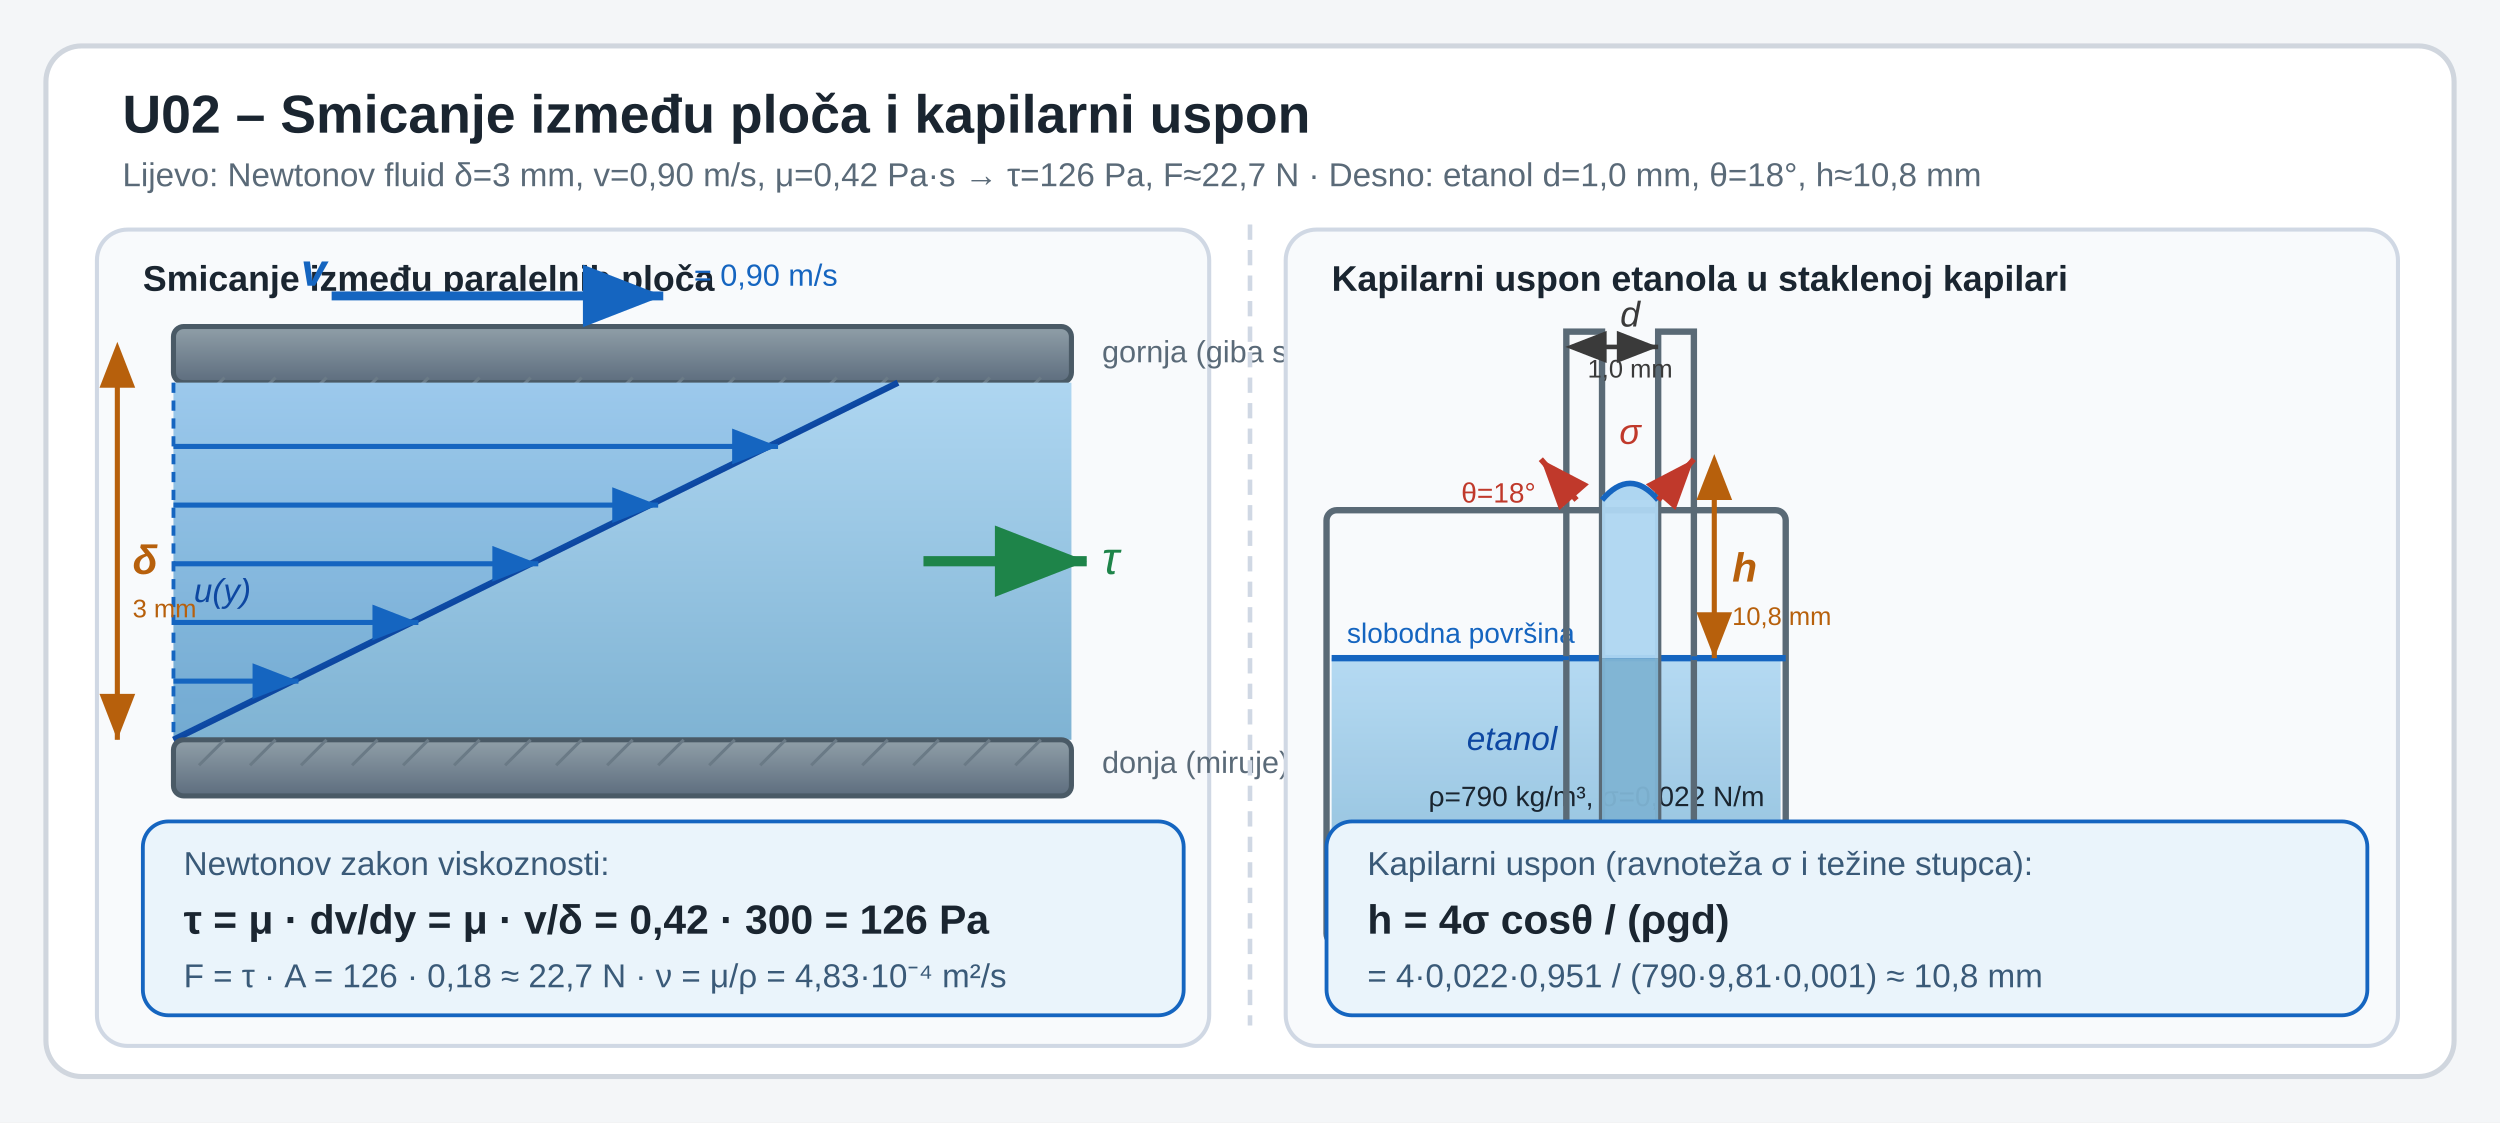
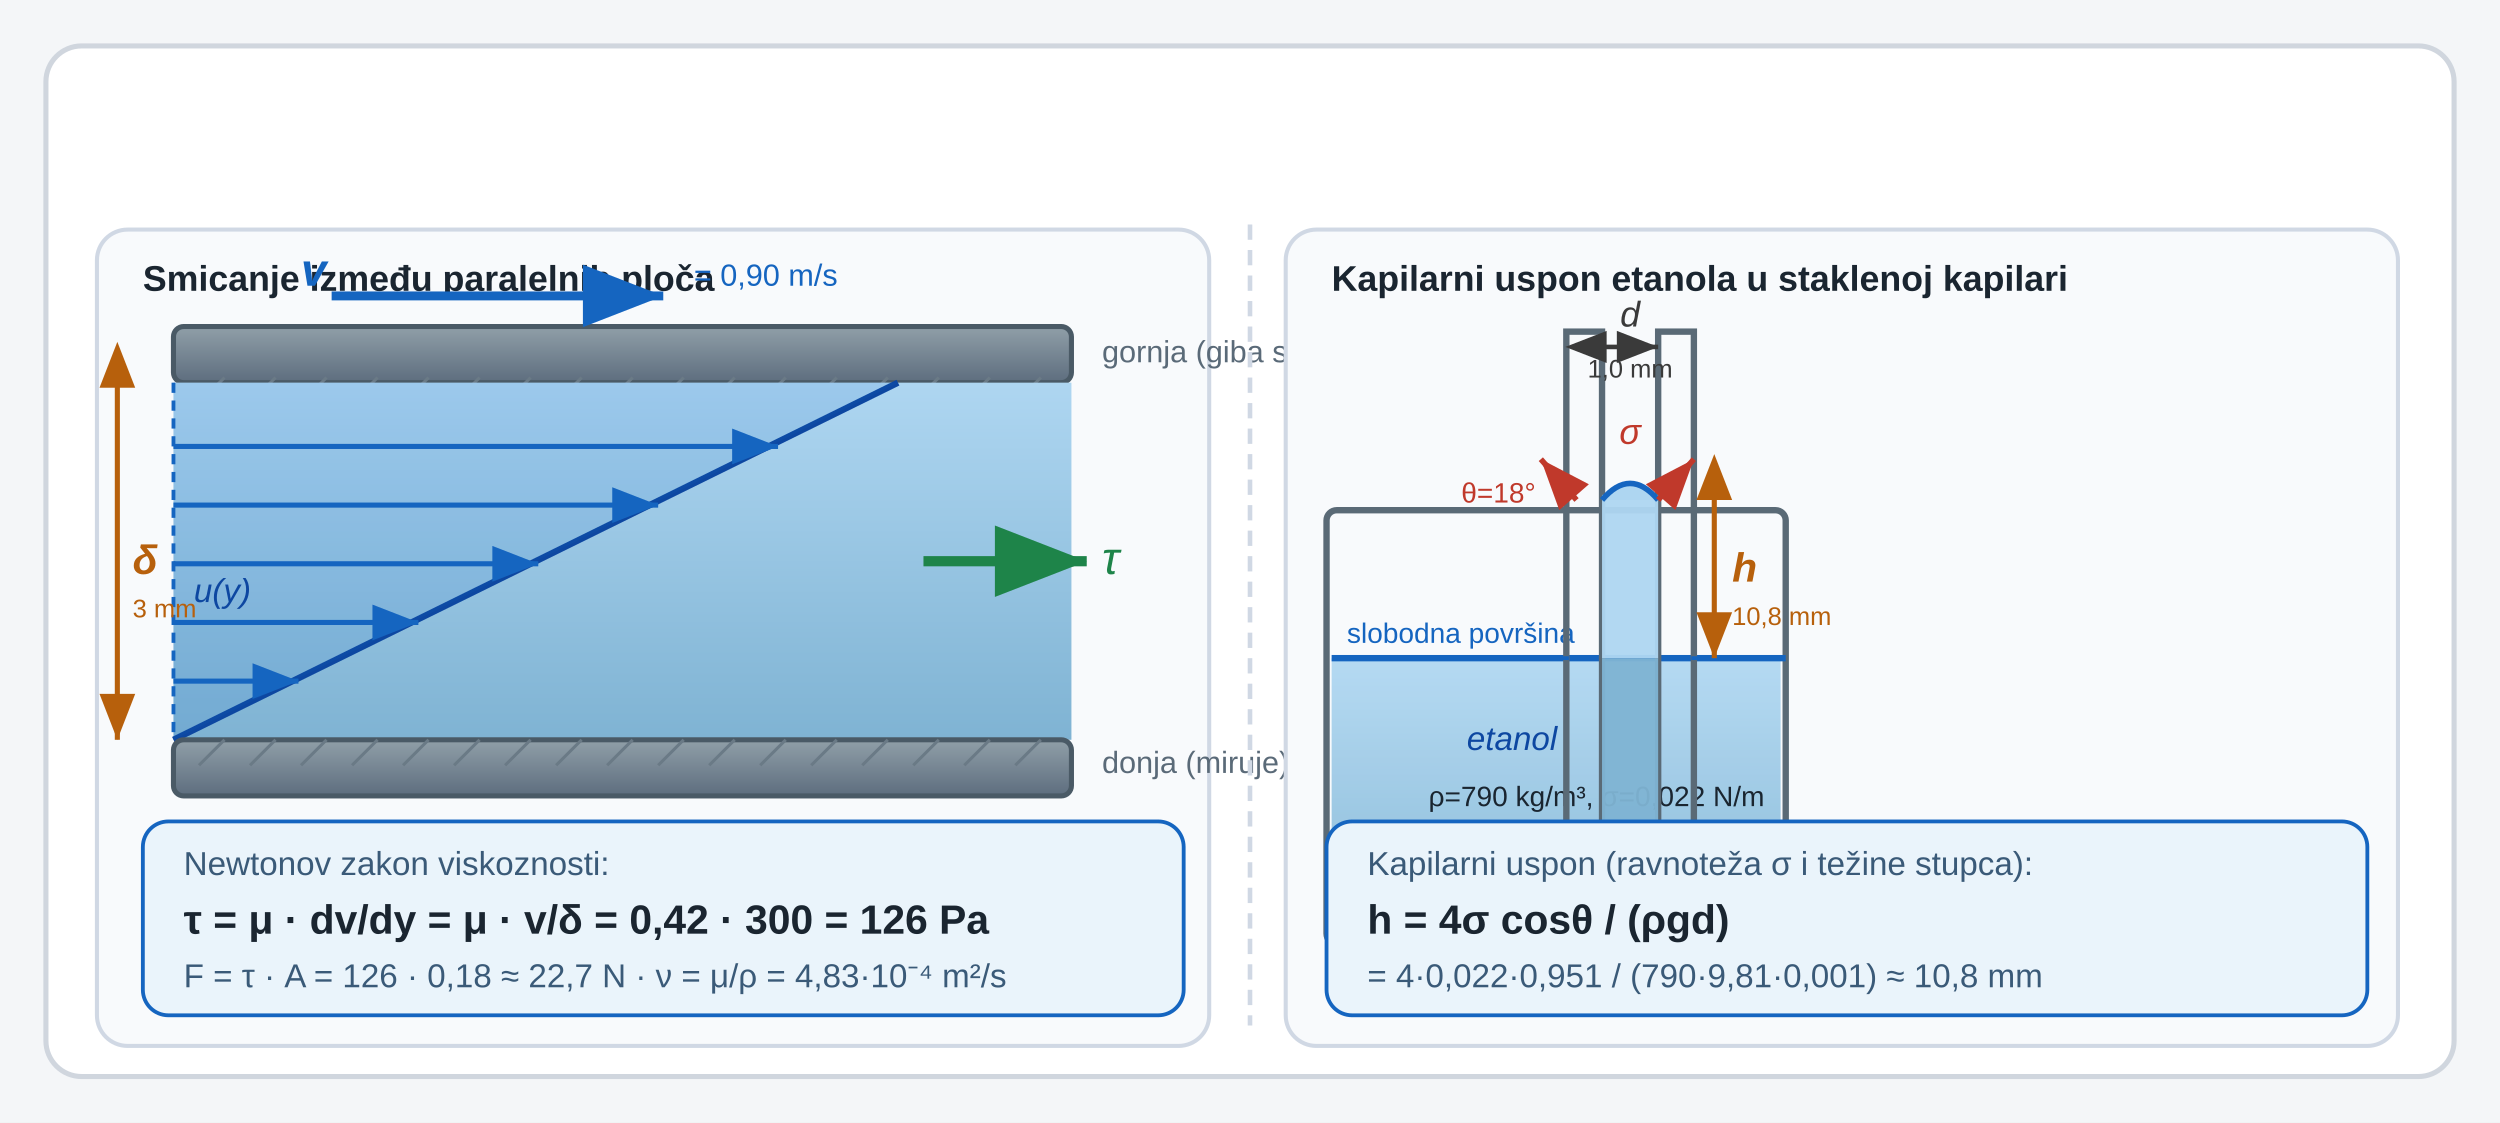
- <svg xmlns="http://www.w3.org/2000/svg" viewBox="0 0 980 440" role="img" aria-labelledby="v2t v2d" preserveAspectRatio="xMidYMid meet" style="display:block;width:100%;max-width:980px;height:auto;">
+ <svg xmlns="http://www.w3.org/2000/svg" viewBox="0 0 980 440" role="img" aria-labelledby="u02v2vk_v2t u02v2vk_v2d" preserveAspectRatio="xMidYMid meet" style="display:block;width:100%;max-width:980px;height:auto;">
  <defs>
-     <linearGradient id="v2fl" x1="0" y1="0" x2="0" y2="1">
+     <linearGradient id="u02v2vk_v2fl" x1="0" y1="0" x2="0" y2="1">
      <stop offset="0%" stop-color="#aed6f1" />
      <stop offset="100%" stop-color="#7fb3d3" />
    </linearGradient>
-     <linearGradient id="v2flCap" x1="0" y1="1" x2="0" y2="0">
+     <linearGradient id="u02v2vk_v2flCap" x1="0" y1="1" x2="0" y2="0">
      <stop offset="0%" stop-color="#7fb3d3" />
      <stop offset="100%" stop-color="#aed6f1" />
    </linearGradient>
-     <linearGradient id="v2pl" x1="0" y1="0" x2="0" y2="1">
+     <linearGradient id="u02v2vk_v2pl" x1="0" y1="0" x2="0" y2="1">
      <stop offset="0%" stop-color="#909fa8" />
      <stop offset="100%" stop-color="#5d6d7e" />
    </linearGradient>
-     <marker id="v2aV" markerWidth="10" markerHeight="10" refX="9" refY="3.5" orient="auto">
+     <marker id="u02v2vk_v2aV" markerWidth="10" markerHeight="10" refX="9" refY="3.5" orient="auto">
      <path d="M0,0 L0,7 L9,3.5 z" fill="#1565c0" />
    </marker>
-     <marker id="v2aT" markerWidth="10" markerHeight="10" refX="9" refY="3.5" orient="auto">
+     <marker id="u02v2vk_v2aT" markerWidth="10" markerHeight="10" refX="9" refY="3.5" orient="auto">
      <path d="M0,0 L0,7 L9,3.5 z" fill="#1e8449" />
    </marker>
-     <marker id="v2aD" markerWidth="10" markerHeight="10" refX="9" refY="3.5" orient="auto">
+     <marker id="u02v2vk_v2aD" markerWidth="10" markerHeight="10" refX="9" refY="3.5" orient="auto">
      <path d="M0,0 L0,7 L9,3.5 z" fill="#b7600c" />
    </marker>
-     <marker id="v2aDR" markerWidth="10" markerHeight="10" refX="1" refY="3.5" orient="auto-start-reverse">
+     <marker id="u02v2vk_v2aDR" markerWidth="10" markerHeight="10" refX="1" refY="3.5" orient="auto-start-reverse">
      <path d="M0,0 L0,7 L9,3.5 z" fill="#b7600c" />
    </marker>
-     <marker id="v2aG" markerWidth="10" markerHeight="10" refX="9" refY="3.5" orient="auto">
+     <marker id="u02v2vk_v2aG" markerWidth="10" markerHeight="10" refX="9" refY="3.5" orient="auto">
      <path d="M0,0 L0,7 L9,3.5 z" fill="#3a3a3a" />
    </marker>
-     <marker id="v2aGR" markerWidth="10" markerHeight="10" refX="1" refY="3.5" orient="auto-start-reverse">
+     <marker id="u02v2vk_v2aGR" markerWidth="10" markerHeight="10" refX="1" refY="3.5" orient="auto-start-reverse">
      <path d="M0,0 L0,7 L9,3.5 z" fill="#3a3a3a" />
    </marker>
-     <marker id="v2aSig" markerWidth="10" markerHeight="10" refX="9" refY="3.5" orient="auto">
+     <marker id="u02v2vk_v2aSig" markerWidth="10" markerHeight="10" refX="9" refY="3.5" orient="auto">
      <path d="M0,0 L0,7 L9,3.5 z" fill="#c0392b" />
    </marker>
-     <marker id="v2aSigR" markerWidth="10" markerHeight="10" refX="1" refY="3.5" orient="auto-start-reverse">
+     <marker id="u02v2vk_v2aSigR" markerWidth="10" markerHeight="10" refX="1" refY="3.5" orient="auto-start-reverse">
      <path d="M0,0 L0,7 L9,3.5 z" fill="#c0392b" />
    </marker>
  </defs>
  <rect width="980" height="440" fill="#f4f6f8" />
  <rect x="18" y="18" width="944" height="404" rx="14" fill="#ffffff" stroke="#d0d6de" stroke-width="2" />
-   <text x="48" y="52" font-family="'Segoe UI',Arial,sans-serif" font-size="21" font-weight="700" fill="#1a2530">U02 – Smicanje između ploča i kapilarni uspon</text>
-   <text x="48" y="73" font-family="'Segoe UI',Arial,sans-serif" font-size="13" fill="#5a6a78">Lijevo: Newtonov fluid δ=3 mm, v=0,90 m/s, μ=0,42 Pa·s → τ=126 Pa, F≈22,7 N · Desno: etanol d=1,0 mm, θ=18°, h≈10,8 mm</text>
  <rect x="38" y="90" width="436" height="320" rx="12" fill="#f8fafc" stroke="#d0d8e4" stroke-width="1.6" />
  <text x="56" y="114" font-family="'Segoe UI',Arial,sans-serif" font-size="14" font-weight="700" fill="#1a2530">Smicanje između paralelnih ploča</text>
-   <rect x="68" y="128" width="352" height="22" rx="4" fill="url(#v2pl)" stroke="#4a5a66" stroke-width="2" />
+   <rect x="68" y="128" width="352" height="22" rx="4" fill="url(#u02v2vk_v2pl)" stroke="#4a5a66" stroke-width="2" />
  <line x1="88" y1="148" x2="78" y2="158" stroke="#6a7a86" stroke-width="1.2" />
  <line x1="108" y1="148" x2="98" y2="158" stroke="#6a7a86" stroke-width="1.2" />
  <line x1="128" y1="148" x2="118" y2="158" stroke="#6a7a86" stroke-width="1.2" />
  <line x1="148" y1="148" x2="138" y2="158" stroke="#6a7a86" stroke-width="1.2" />
  <line x1="168" y1="148" x2="158" y2="158" stroke="#6a7a86" stroke-width="1.2" />
  <line x1="188" y1="148" x2="178" y2="158" stroke="#6a7a86" stroke-width="1.2" />
  <line x1="208" y1="148" x2="198" y2="158" stroke="#6a7a86" stroke-width="1.2" />
  <line x1="228" y1="148" x2="218" y2="158" stroke="#6a7a86" stroke-width="1.2" />
  <line x1="248" y1="148" x2="238" y2="158" stroke="#6a7a86" stroke-width="1.2" />
  <line x1="268" y1="148" x2="258" y2="158" stroke="#6a7a86" stroke-width="1.2" />
  <line x1="288" y1="148" x2="278" y2="158" stroke="#6a7a86" stroke-width="1.2" />
  <line x1="308" y1="148" x2="298" y2="158" stroke="#6a7a86" stroke-width="1.2" />
  <line x1="328" y1="148" x2="318" y2="158" stroke="#6a7a86" stroke-width="1.2" />
  <line x1="348" y1="148" x2="338" y2="158" stroke="#6a7a86" stroke-width="1.2" />
  <line x1="368" y1="148" x2="358" y2="158" stroke="#6a7a86" stroke-width="1.2" />
  <line x1="388" y1="148" x2="378" y2="158" stroke="#6a7a86" stroke-width="1.2" />
  <line x1="408" y1="148" x2="398" y2="158" stroke="#6a7a86" stroke-width="1.2" />
-   <line x1="130" y1="116" x2="260" y2="116" stroke="#1565c0" stroke-width="3.5" marker-end="url(#v2aV)" />
+   <line x1="130" y1="116" x2="260" y2="116" stroke="#1565c0" stroke-width="3.5" marker-end="url(#u02v2vk_v2aV)" />
  <text x="118" y="112" font-family="'Segoe UI',Arial,sans-serif" font-size="18" font-style="italic" font-weight="700" fill="#1565c0">v</text>
  <text x="272" y="112" font-family="'Segoe UI',Arial,sans-serif" font-size="12" fill="#1565c0">= 0,90 m/s</text>
-   <rect x="68" y="150" width="352" height="140" fill="url(#v2fl)" stroke="none" />
+   <rect x="68" y="150" width="352" height="140" fill="url(#u02v2vk_v2fl)" stroke="none" />
  <line x1="68" y1="150" x2="68" y2="290" stroke="#1565c0" stroke-width="1.5" stroke-dasharray="4 3" />
  <line x1="68" y1="290" x2="352" y2="150" stroke="#0d47a1" stroke-width="2.5" />
  <polygon points="68,150 68,290 352,150" fill="#1565c0" fill-opacity="0.12" />
-   <line x1="68" y1="267" x2="117" y2="267" stroke="#1565c0" stroke-width="2" marker-end="url(#v2aV)" />
-   <line x1="68" y1="244" x2="164" y2="244" stroke="#1565c0" stroke-width="2" marker-end="url(#v2aV)" />
-   <line x1="68" y1="221" x2="211" y2="221" stroke="#1565c0" stroke-width="2" marker-end="url(#v2aV)" />
-   <line x1="68" y1="198" x2="258" y2="198" stroke="#1565c0" stroke-width="2" marker-end="url(#v2aV)" />
-   <line x1="68" y1="175" x2="305" y2="175" stroke="#1565c0" stroke-width="2" marker-end="url(#v2aV)" />
+   <line x1="68" y1="267" x2="117" y2="267" stroke="#1565c0" stroke-width="2" marker-end="url(#u02v2vk_v2aV)" />
+   <line x1="68" y1="244" x2="164" y2="244" stroke="#1565c0" stroke-width="2" marker-end="url(#u02v2vk_v2aV)" />
+   <line x1="68" y1="221" x2="211" y2="221" stroke="#1565c0" stroke-width="2" marker-end="url(#u02v2vk_v2aV)" />
+   <line x1="68" y1="198" x2="258" y2="198" stroke="#1565c0" stroke-width="2" marker-end="url(#u02v2vk_v2aV)" />
+   <line x1="68" y1="175" x2="305" y2="175" stroke="#1565c0" stroke-width="2" marker-end="url(#u02v2vk_v2aV)" />
  <text x="76" y="236" font-family="'Segoe UI',Arial,sans-serif" font-size="13" font-style="italic" fill="#0d47a1">u(y)</text>
-   <line x1="362" y1="220" x2="426" y2="220" stroke="#1e8449" stroke-width="4" marker-end="url(#v2aT)" />
+   <line x1="362" y1="220" x2="426" y2="220" stroke="#1e8449" stroke-width="4" marker-end="url(#u02v2vk_v2aT)" />
  <text x="432" y="225" font-family="'Segoe UI',Arial,sans-serif" font-size="18" font-style="italic" fill="#1e8449">τ</text>
-   <rect x="68" y="290" width="352" height="22" rx="4" fill="url(#v2pl)" stroke="#4a5a66" stroke-width="2" />
+   <rect x="68" y="290" width="352" height="22" rx="4" fill="url(#u02v2vk_v2pl)" stroke="#4a5a66" stroke-width="2" />
  <line x1="88" y1="290" x2="78" y2="300" stroke="#6a7a86" stroke-width="1.2" />
  <line x1="108" y1="290" x2="98" y2="300" stroke="#6a7a86" stroke-width="1.2" />
  <line x1="128" y1="290" x2="118" y2="300" stroke="#6a7a86" stroke-width="1.2" />
  <line x1="148" y1="290" x2="138" y2="300" stroke="#6a7a86" stroke-width="1.2" />
  <line x1="168" y1="290" x2="158" y2="300" stroke="#6a7a86" stroke-width="1.2" />
  <line x1="188" y1="290" x2="178" y2="300" stroke="#6a7a86" stroke-width="1.2" />
  <line x1="208" y1="290" x2="198" y2="300" stroke="#6a7a86" stroke-width="1.2" />
  <line x1="228" y1="290" x2="218" y2="300" stroke="#6a7a86" stroke-width="1.2" />
  <line x1="248" y1="290" x2="238" y2="300" stroke="#6a7a86" stroke-width="1.2" />
  <line x1="268" y1="290" x2="258" y2="300" stroke="#6a7a86" stroke-width="1.2" />
  <line x1="288" y1="290" x2="278" y2="300" stroke="#6a7a86" stroke-width="1.2" />
  <line x1="308" y1="290" x2="298" y2="300" stroke="#6a7a86" stroke-width="1.2" />
  <line x1="328" y1="290" x2="318" y2="300" stroke="#6a7a86" stroke-width="1.2" />
  <line x1="348" y1="290" x2="338" y2="300" stroke="#6a7a86" stroke-width="1.2" />
  <line x1="368" y1="290" x2="358" y2="300" stroke="#6a7a86" stroke-width="1.2" />
  <line x1="388" y1="290" x2="378" y2="300" stroke="#6a7a86" stroke-width="1.2" />
  <line x1="408" y1="290" x2="398" y2="300" stroke="#6a7a86" stroke-width="1.2" />
  <text x="432" y="142" font-family="'Segoe UI',Arial,sans-serif" font-size="12" fill="#5a6a78">gornja (giba se)</text>
  <text x="432" y="303" font-family="'Segoe UI',Arial,sans-serif" font-size="12" fill="#5a6a78">donja (miruje)</text>
-   <line x1="46" y1="150" x2="46" y2="290" stroke="#b7600c" stroke-width="2" marker-start="url(#v2aDR)" marker-end="url(#v2aD)" />
+   <line x1="46" y1="150" x2="46" y2="290" stroke="#b7600c" stroke-width="2" marker-start="url(#u02v2vk_v2aDR)" marker-end="url(#u02v2vk_v2aD)" />
  <text x="52" y="225" font-family="'Segoe UI',Arial,sans-serif" font-size="16" font-style="italic" font-weight="700" fill="#b7600c">δ</text>
  <text x="52" y="242" font-family="'Segoe UI',Arial,sans-serif" font-size="10" fill="#b7600c">3 mm</text>
  <rect x="56" y="322" width="408" height="76" rx="10" fill="#eaf4fb" stroke="#1565c0" stroke-width="1.5" />
  <text x="72" y="343" font-family="'Segoe UI',Arial,sans-serif" font-size="13" fill="#3a5a78">Newtonov zakon viskoznosti:</text>
  <text x="72" y="366" font-family="'Segoe UI',Arial,sans-serif" font-size="16" font-weight="700" fill="#1a2530">τ = μ · dv/dy = μ · v/δ = 0,42 · 300 = 126 Pa</text>
  <text x="72" y="387" font-family="'Segoe UI',Arial,sans-serif" font-size="13" fill="#3a5a78">F = τ · A = 126 · 0,18 ≈ 22,7 N · ν = μ/ρ = 4,83·10⁻⁴ m²/s</text>
  <line x1="490" y1="88" x2="490" y2="402" stroke="#d0d8e4" stroke-width="1.8" stroke-dasharray="6 4" />
  <rect x="504" y="90" width="436" height="320" rx="12" fill="#f8fafc" stroke="#d0d8e4" stroke-width="1.6" />
  <text x="522" y="114" font-family="'Segoe UI',Arial,sans-serif" font-size="14" font-weight="700" fill="#1a2530">Kapilarni uspon etanola u staklenoj kapilari</text>
  <rect x="520" y="200" width="180" height="170" rx="4" fill="none" stroke="#5a6a76" stroke-width="2.5" />
-   <rect x="522" y="258" width="176" height="110" fill="url(#v2flCap)" opacity="0.9" />
+   <rect x="522" y="258" width="176" height="110" fill="url(#u02v2vk_v2flCap)" opacity="0.9" />
  <line x1="522" y1="258" x2="700" y2="258" stroke="#1565c0" stroke-width="2.5" />
  <text x="528" y="252" font-family="'Segoe UI',Arial,sans-serif" font-size="11" fill="#1565c0">slobodna površina</text>
  <text x="575" y="294" font-family="'Segoe UI',Arial,sans-serif" font-size="13" font-style="italic" fill="#0d47a1">etanol</text>
  <text x="560" y="316" font-family="'Segoe UI',Arial,sans-serif" font-size="11" fill="#1a2530">ρ=790 kg/m³, σ=0,022 N/m</text>
  <rect x="614" y="130" width="14" height="240" fill="none" stroke="#5a6a76" stroke-width="2.5" />
  <rect x="650" y="130" width="14" height="240" fill="none" stroke="#5a6a76" stroke-width="2.5" />
  <rect x="628" y="194" width="22" height="64" fill="#aed6f1" opacity="0.95" />
  <rect x="628" y="258" width="22" height="112" fill="#7fb3d3" opacity="0.95" />
  <path d="M628,196 Q639,183 650,196" fill="#aed6f1" stroke="#1565c0" stroke-width="2.2" />
  <line x1="528" y1="258" x2="615" y2="258" stroke="#1565c0" stroke-width="1.5" stroke-dasharray="4 3" />
  <line x1="663" y1="258" x2="698" y2="258" stroke="#1565c0" stroke-width="1.5" stroke-dasharray="4 3" />
-   <line x1="618" y1="196" x2="604" y2="180" stroke="#c0392b" stroke-width="2.2" marker-end="url(#v2aSig)" />
-   <line x1="650" y1="196" x2="664" y2="180" stroke="#c0392b" stroke-width="2.2" marker-end="url(#v2aSig)" />
+   <line x1="618" y1="196" x2="604" y2="180" stroke="#c0392b" stroke-width="2.2" marker-end="url(#u02v2vk_v2aSig)" />
+   <line x1="650" y1="196" x2="664" y2="180" stroke="#c0392b" stroke-width="2.2" marker-end="url(#u02v2vk_v2aSig)" />
  <text x="639" y="174" font-family="'Segoe UI',Arial,sans-serif" font-size="14" font-style="italic" text-anchor="middle" fill="#c0392b">σ</text>
  <text x="602" y="197" font-family="'Segoe UI',Arial,sans-serif" font-size="11" fill="#c0392b" text-anchor="end">θ=18°</text>
-   <line x1="672" y1="194" x2="672" y2="258" stroke="#b7600c" stroke-width="2" marker-start="url(#v2aDR)" marker-end="url(#v2aD)" />
+   <line x1="672" y1="194" x2="672" y2="258" stroke="#b7600c" stroke-width="2" marker-start="url(#u02v2vk_v2aDR)" marker-end="url(#u02v2vk_v2aD)" />
  <text x="679" y="228" font-family="'Segoe UI',Arial,sans-serif" font-size="16" font-style="italic" font-weight="700" fill="#b7600c">h</text>
  <text x="679" y="245" font-family="'Segoe UI',Arial,sans-serif" font-size="10" fill="#b7600c">10,8 mm</text>
-   <line x1="628" y1="136" x2="650" y2="136" stroke="#3a3a3a" stroke-width="1.8" marker-start="url(#v2aGR)" marker-end="url(#v2aG)" />
+   <line x1="628" y1="136" x2="650" y2="136" stroke="#3a3a3a" stroke-width="1.8" marker-start="url(#u02v2vk_v2aGR)" marker-end="url(#u02v2vk_v2aG)" />
  <text x="639" y="128" font-family="'Segoe UI',Arial,sans-serif" font-size="14" font-style="italic" text-anchor="middle" fill="#3a3a3a">d</text>
  <text x="639" y="148" font-family="'Segoe UI',Arial,sans-serif" font-size="10" text-anchor="middle" fill="#3a3a3a">1,0 mm</text>
  <rect x="520" y="322" width="408" height="76" rx="10" fill="#eaf4fb" stroke="#1565c0" stroke-width="1.5" />
  <text x="536" y="343" font-family="'Segoe UI',Arial,sans-serif" font-size="13" fill="#3a5a78">Kapilarni uspon (ravnoteža σ i težine stupca):</text>
  <text x="536" y="366" font-family="'Segoe UI',Arial,sans-serif" font-size="16" font-weight="700" fill="#1a2530">h = 4σ cosθ / (ρgd)</text>
  <text x="536" y="387" font-family="'Segoe UI',Arial,sans-serif" font-size="13" fill="#3a5a78">= 4·0,022·0,951 / (790·9,81·0,001) ≈ 10,8 mm</text>
</svg>
